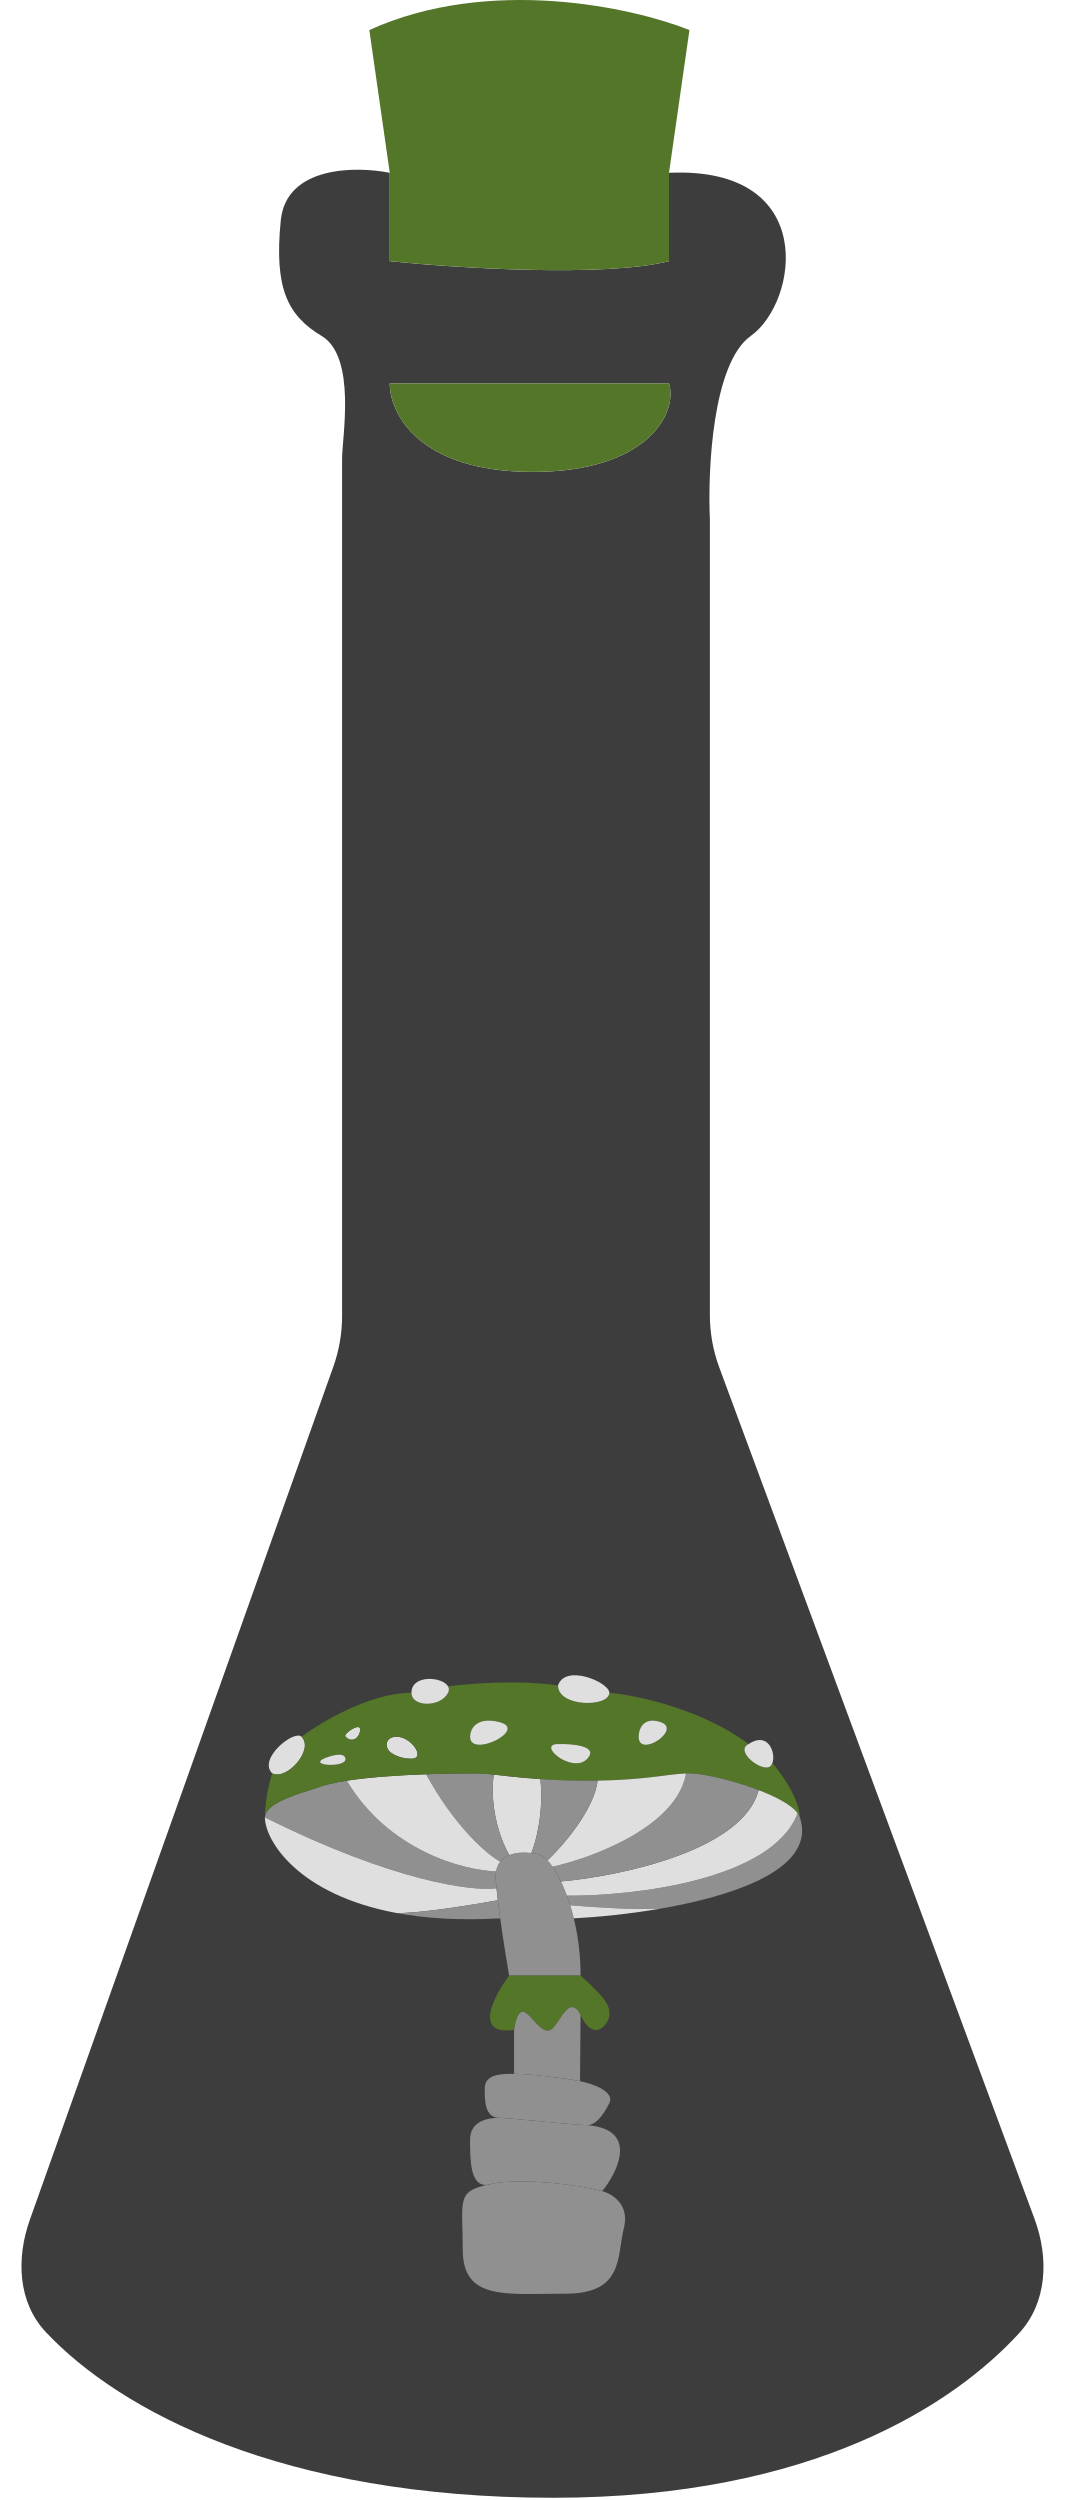
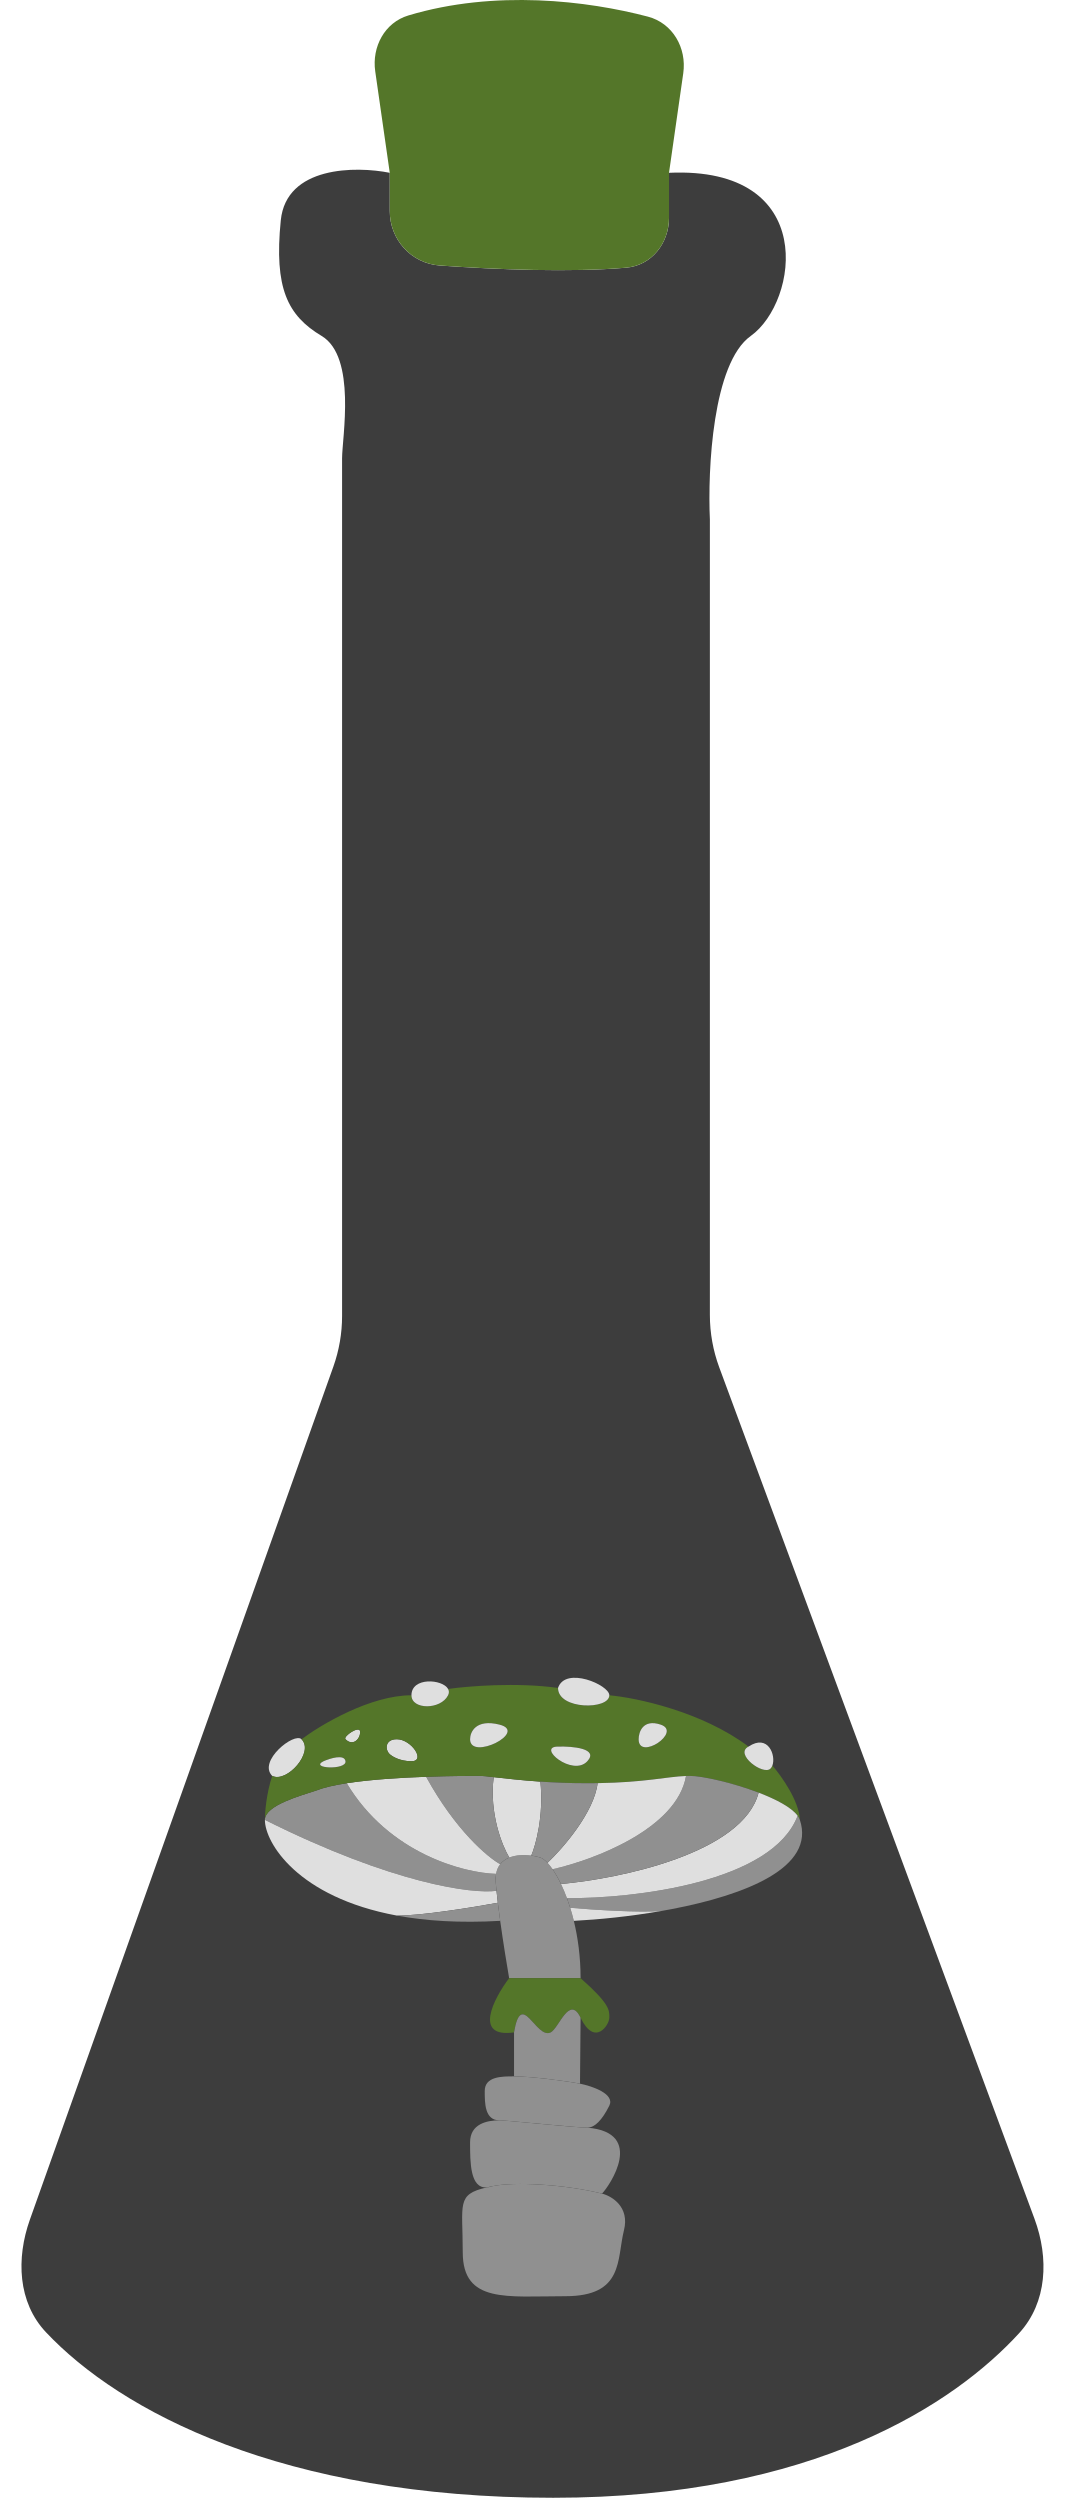
<svg xmlns="http://www.w3.org/2000/svg" width="96" height="225" viewBox="0 0 96 225" fill="none">
-   <path fill-rule="evenodd" clip-rule="evenodd" d="M30.787 41.249V118.444C30.787 119.995 30.521 121.535 30.002 122.997L2.691 199.764C1.451 203.251 1.597 207.205 4.134 209.899C10.81 216.986 25.359 224.8 49.79 224.8C73.258 224.8 85.933 216.304 91.721 209.986C94.261 207.213 94.411 203.22 93.105 199.693L64.735 123.071C64.176 121.561 63.889 119.964 63.889 118.354V46.756C63.685 42.269 64.135 32.683 67.567 30.236C71.859 27.177 73.698 14.94 60.211 15.552V23.506C54.327 24.974 41.004 24.117 35.078 23.506V15.552C32.013 14.94 25.761 14.94 25.27 19.834C24.657 25.953 25.883 28.401 28.948 30.236C32.102 32.125 30.787 39.413 30.787 41.249ZM60.211 34.519H35.078C35.078 37.17 37.653 42.472 47.951 42.472C58.25 42.472 61.029 37.17 60.211 34.519Z" fill="#3D3D3D" />
-   <path d="M35.078 34.519H60.211C61.029 37.17 58.25 42.472 47.951 42.472C37.653 42.472 35.078 37.17 35.078 34.519Z" fill="#547629" />
-   <path d="M60.211 15.552L62.05 2.703C56.942 0.663 44.028 -2.192 33.239 2.703L35.078 15.552V23.506C41.004 24.117 54.327 24.974 60.211 23.506V15.552Z" fill="#547629" />
-   <path d="M24.499 159.604C23.18 158.285 26.478 155.647 27.138 156.306C28.298 157.466 25.819 160.263 24.499 159.604Z" fill="#DFDFDF" />
-   <path d="M31.095 156.306C30.844 156.055 32.414 154.987 32.414 155.646C32.414 156.306 31.754 156.965 31.095 156.306Z" fill="#DFDFDF" />
-   <path d="M28.457 160.923C27.138 161.363 23.84 162.242 23.84 163.561C35.448 169.365 42.573 170.237 44.684 169.948C44.656 169.667 44.633 169.404 44.616 169.166C44.596 168.889 44.608 168.641 44.647 168.42C41.743 168.34 34.99 166.595 31.207 160.263C30.098 160.435 29.137 160.651 28.457 160.923Z" fill="#909090" />
-   <path d="M23.84 163.561C23.84 165.608 26.778 170.517 35.712 172.175C37.822 172.206 42.653 171.419 44.804 171.022C44.758 170.643 44.718 170.282 44.684 169.948C42.573 170.237 35.448 169.365 23.84 163.561Z" fill="#DFDFDF" />
-   <path d="M45.017 172.65C44.94 172.09 44.867 171.54 44.804 171.022C42.653 171.419 37.822 172.206 35.712 172.175C38.29 172.653 41.367 172.86 45.017 172.65Z" fill="#909090" />
-   <path d="M45.822 177.807H52.252C52.252 175.902 52.011 174.158 51.644 172.65C51.544 172.24 51.435 171.849 51.319 171.476C51.225 171.174 51.126 170.884 51.024 170.608C50.853 170.144 50.672 169.717 50.487 169.331C50.237 168.811 49.98 168.366 49.731 168.005C49.575 167.779 49.422 167.587 49.275 167.43C49.041 167.18 48.823 167.018 48.635 166.956C48.417 166.883 48.133 166.817 47.815 166.775C47.196 166.694 46.452 166.707 45.837 166.956C45.517 167.084 45.232 167.277 45.017 167.552C44.839 167.78 44.708 168.066 44.647 168.42C44.608 168.641 44.596 168.889 44.616 169.166C44.633 169.404 44.656 169.667 44.684 169.948C44.718 170.282 44.758 170.643 44.804 171.022C44.867 171.54 44.94 172.09 45.017 172.65C45.288 174.595 45.622 176.647 45.822 177.807Z" fill="#909090" />
-   <path d="M44.431 159.718C44.02 162.975 45.197 165.9 45.837 166.956C46.452 166.707 47.196 166.694 47.815 166.775C48.219 165.828 48.948 163.171 48.635 160.12C46.861 160 45.459 159.83 44.431 159.718Z" fill="#DFDFDF" />
-   <path d="M42.967 159.604C42.448 159.604 40.6 159.604 38.35 159.684C40.988 164.497 43.894 166.935 45.017 167.552C45.232 167.277 45.517 167.084 45.837 166.956C45.197 165.9 44.02 162.975 44.431 159.718C43.804 159.65 43.626 159.604 42.967 159.604Z" fill="#909090" />
-   <path d="M31.207 160.263C34.99 166.595 41.743 168.34 44.647 168.42C44.708 168.066 44.839 167.78 45.017 167.552C43.894 166.935 40.988 164.497 38.35 159.684C36.062 159.766 33.357 159.931 31.207 160.263Z" fill="#DFDFDF" />
-   <path d="M35.052 157.625C34.639 157.212 34.656 156.306 35.712 156.306C37.031 156.306 38.35 158.285 37.031 158.285C35.975 158.285 35.272 157.845 35.052 157.625Z" fill="#DFDFDF" />
-   <path fill-rule="evenodd" clip-rule="evenodd" d="M23.84 163.561C23.84 162.242 27.138 161.363 28.457 160.923C29.137 160.651 30.098 160.435 31.207 160.263C33.357 159.931 36.062 159.766 38.35 159.684C40.6 159.604 42.448 159.604 42.967 159.604C43.626 159.604 43.804 159.65 44.431 159.718C45.459 159.83 46.861 160 48.635 160.12C49.864 160.204 51.273 160.263 52.86 160.263C53.18 160.263 53.488 160.261 53.784 160.256C58.086 160.19 59.989 159.675 61.741 159.611C61.859 159.606 61.976 159.604 62.093 159.604C63.198 159.604 65.947 160.22 68.275 161.109C69.855 161.713 71.241 162.442 71.787 163.189C71.878 163.313 71.945 163.437 71.987 163.561C71.931 161.868 70.315 159.598 69.514 158.675C69.474 158.782 69.418 158.874 69.349 158.944C68.689 159.604 66.051 157.625 67.37 156.965C63.149 153.8 57.257 152.569 54.839 152.349C54.839 153.668 50.222 153.668 50.222 151.689C46.528 151.162 42.087 151.53 40.328 151.78C40.422 151.948 40.433 152.14 40.328 152.349C39.669 153.668 37.031 153.668 37.031 152.349C33.337 152.349 28.896 154.987 27.138 156.306C28.298 157.466 25.819 160.263 24.499 159.604C23.972 161.187 23.84 162.902 23.84 163.561ZM31.095 156.306C30.844 156.055 32.414 154.987 32.414 155.646C32.414 156.306 31.754 156.965 31.095 156.306ZM29.116 158.285C29.738 158.011 31.005 157.628 31.095 158.285C31.207 159.105 27.797 158.944 29.116 158.285ZM35.712 156.306C34.656 156.306 34.639 157.212 35.052 157.625C35.272 157.845 35.975 158.285 37.031 158.285C38.35 158.285 37.031 156.306 35.712 156.306ZM42.307 156.306C42.307 155.646 42.835 154.459 44.945 154.987C47.584 155.646 42.307 158.285 42.307 156.306ZM50.222 156.965C51.541 156.927 53.915 157.138 52.86 158.285C51.541 159.718 48.243 156.965 50.222 156.965ZM57.477 156.306C57.477 155.646 57.872 154.459 59.455 154.987C61.434 155.646 57.477 158.285 57.477 156.306Z" fill="#547629" />
-   <path d="M29.116 158.285C29.738 158.011 31.005 157.628 31.095 158.285C31.207 159.105 27.797 158.944 29.116 158.285Z" fill="#DFDFDF" />
-   <path d="M37.031 152.349C37.031 153.668 39.669 153.668 40.328 152.349C40.433 152.14 40.422 151.948 40.328 151.78C39.834 150.887 37.031 150.684 37.031 152.349Z" fill="#DFDFDF" />
-   <path d="M42.307 156.306C42.307 155.646 42.835 154.459 44.945 154.987C47.584 155.646 42.307 158.285 42.307 156.306Z" fill="#DFDFDF" />
-   <path d="M50.222 156.965C51.541 156.927 53.915 157.138 52.86 158.285C51.541 159.718 48.243 156.965 50.222 156.965Z" fill="#DFDFDF" />
-   <path d="M50.222 151.689C50.881 149.71 54.839 151.416 54.839 152.349C54.839 153.668 50.222 153.668 50.222 151.689Z" fill="#DFDFDF" />
-   <path d="M57.477 156.306C57.477 155.646 57.872 154.459 59.455 154.987C61.434 155.646 57.477 158.285 57.477 156.306Z" fill="#DFDFDF" />
-   <path d="M67.37 156.965C66.051 157.625 68.689 159.604 69.349 158.944C69.418 158.874 69.474 158.782 69.514 158.675C69.853 157.77 69.139 155.786 67.37 156.965Z" fill="#DFDFDF" />
-   <path d="M71.787 163.189C69.517 169.223 56.999 170.649 51.024 170.608C51.126 170.884 51.225 171.174 51.319 171.476C53.468 171.662 57.548 171.924 59.515 171.764C59.833 171.708 60.15 171.65 60.467 171.59C67.083 170.322 73.417 167.852 71.987 163.561C71.945 163.437 71.878 163.313 71.787 163.189Z" fill="#909090" />
-   <path d="M51.319 171.476C51.435 171.849 51.544 172.24 51.644 172.65C53.864 172.536 56.682 172.257 59.515 171.764C57.548 171.924 53.468 171.662 51.319 171.476Z" fill="#DFDFDF" />
-   <path d="M68.275 161.109C66.888 166.535 55.838 168.851 50.487 169.331C50.672 169.717 50.853 170.144 51.024 170.608C56.999 170.649 69.517 169.223 71.787 163.189C71.241 162.442 69.855 161.713 68.275 161.109Z" fill="#DFDFDF" />
-   <path d="M62.093 159.604C61.976 159.604 61.859 159.606 61.741 159.611C60.931 164.365 53.397 167.188 49.731 168.005C49.98 168.366 50.237 168.811 50.487 169.331C55.838 168.851 66.888 166.535 68.275 161.109C65.947 160.22 63.198 159.604 62.093 159.604Z" fill="#909090" />
-   <path d="M53.784 160.256C53.469 162.889 50.647 166.135 49.275 167.43C49.422 167.587 49.575 167.779 49.731 168.005C53.397 167.188 60.931 164.365 61.741 159.611C59.989 159.675 58.086 160.19 53.784 160.256Z" fill="#DFDFDF" />
-   <path d="M47.815 166.775C48.133 166.817 48.417 166.883 48.635 166.956C48.823 167.018 49.041 167.18 49.275 167.43C50.647 166.135 53.469 162.889 53.784 160.256C53.488 160.261 53.18 160.263 52.86 160.263C51.273 160.263 49.864 160.204 48.635 160.12C48.948 163.171 48.219 165.828 47.815 166.775Z" fill="#909090" />
-   <path d="M45.822 177.807C44.43 179.654 42.571 183.216 46.264 182.688C46.924 178.731 48.243 183.348 49.562 182.688C50.308 182.315 51.244 179.271 52.252 181.369C53.52 184.007 54.839 182.028 54.839 181.369C54.839 180.709 54.942 180.181 52.252 177.807H45.822Z" fill="#547629" />
-   <path d="M44.285 196.538C44.112 196.597 43.955 196.63 43.81 196.64C41.053 197.276 41.647 198.093 41.647 202.474C41.647 207.091 45.605 206.432 50.881 206.432C56.157 206.432 55.498 203.134 56.157 200.496C56.685 198.385 55.058 197.418 54.179 197.198C50.881 196.373 46.264 196.099 44.285 196.538Z" fill="#909090" />
-   <path d="M52.86 191.262C51.803 191.262 45.605 190.603 44.945 190.603C43.846 190.603 42.307 190.913 42.307 192.581C42.307 194.387 42.307 196.748 43.81 196.64C43.959 196.606 44.117 196.572 44.285 196.538C46.264 196.099 50.881 196.373 54.179 197.198C54.839 196.538 58.137 191.701 52.86 191.262Z" fill="#909090" />
-   <path d="M52.2 187.305C51.101 187.085 47.803 186.645 46.264 186.645C45.165 186.645 43.626 186.645 43.626 187.964C43.626 189.064 43.626 190.603 44.945 190.603C45.605 190.603 51.803 191.262 52.86 191.262C53.52 191.262 54.179 190.603 54.839 189.283C55.366 188.228 53.3 187.525 52.2 187.305Z" fill="#909090" />
-   <path d="M49.562 182.688C48.243 183.348 46.924 178.731 46.264 182.688L46.264 186.645C47.803 186.645 51.101 187.085 52.2 187.305L52.252 181.369C51.244 179.271 50.308 182.315 49.562 182.688Z" fill="#909090" />
+   <path fill-rule="evenodd" clip-rule="evenodd" d="M30.787 41.249V118.444C30.787 119.995 30.521 121.535 30.002 122.997L2.691 199.764C1.451 203.251 1.597 207.205 4.134 209.899C10.81 216.986 25.359 224.8 49.79 224.8C73.258 224.8 85.933 216.304 91.721 209.986C94.261 207.213 94.411 203.22 93.105 199.693L64.735 123.071C64.176 121.561 63.889 119.964 63.889 118.354V46.756C63.685 42.269 64.135 32.683 67.567 30.236C71.859 27.177 73.698 14.94 60.211 15.552V19.6C60.211 21.895 58.642 23.891 56.356 24.091C51.403 24.524 44.675 24.262 39.569 23.894C37.013 23.709 35.078 21.558 35.078 18.995V15.552C32.013 14.94 25.761 14.94 25.27 19.834C24.657 25.953 25.883 28.401 28.948 30.236C32.102 32.125 30.787 39.413 30.787 41.249Z" fill="#3D3D3D" />
+   <path d="M60.211 15.552L61.493 6.596C61.82 4.312 60.543 2.084 58.311 1.497C52.882 0.069 44.554 -0.951 36.751 1.391C34.622 2.03 33.456 4.215 33.77 6.415L35.078 15.552V18.995C35.078 21.558 37.013 23.709 39.569 23.894C44.675 24.262 51.403 24.524 56.356 24.091C58.642 23.891 60.211 21.895 60.211 19.6V15.552Z" fill="#547629" />
+   <path d="M24.499 159.83C23.18 158.511 26.478 155.873 27.138 156.533C28.298 157.693 25.819 160.49 24.499 159.83Z" fill="#DFDFDF" />
+   <path d="M31.095 156.532C30.844 156.282 32.414 155.213 32.414 155.873C32.414 156.532 31.754 157.192 31.095 156.532Z" fill="#DFDFDF" />
+   <path d="M28.457 161.15C27.138 161.589 23.84 162.469 23.84 163.788C35.448 169.592 42.573 170.464 44.684 170.175C44.656 169.893 44.633 169.631 44.616 169.393C44.596 169.116 44.608 168.868 44.647 168.647C41.743 168.566 34.99 166.822 31.207 160.49C30.098 160.661 29.137 160.877 28.457 161.15Z" fill="#909090" />
+   <path d="M23.84 163.788C23.84 165.835 26.778 170.744 35.712 172.401C37.822 172.433 42.653 171.646 44.804 171.248C44.758 170.87 44.718 170.509 44.684 170.175C42.573 170.464 35.448 169.592 23.84 163.788Z" fill="#DFDFDF" />
+   <path d="M45.017 172.876C44.94 172.317 44.867 171.766 44.804 171.248C42.653 171.646 37.822 172.433 35.712 172.401C38.29 172.879 41.367 173.087 45.017 172.876Z" fill="#909090" />
+   <path d="M45.822 178.033H52.252C52.252 176.128 52.011 174.384 51.644 172.876C51.544 172.467 51.435 172.075 51.319 171.702C51.225 171.4 51.126 171.111 51.024 170.834C50.853 170.37 50.672 169.944 50.487 169.558C50.237 169.038 49.98 168.592 49.731 168.231C49.575 168.006 49.422 167.813 49.275 167.656C49.041 167.406 48.823 167.245 48.635 167.182C48.417 167.11 48.133 167.043 47.815 167.001C47.196 166.92 46.452 166.934 45.837 167.182C45.517 167.311 45.232 167.503 45.017 167.778C44.839 168.007 44.708 168.293 44.647 168.647C44.608 168.868 44.596 169.116 44.616 169.393C44.633 169.631 44.656 169.893 44.684 170.175C44.718 170.509 44.758 170.87 44.804 171.248C44.867 171.766 44.94 172.317 45.017 172.876C45.288 174.821 45.622 176.874 45.822 178.033Z" fill="#909090" />
+   <path d="M44.431 159.945C44.02 163.202 45.197 166.127 45.837 167.182C46.452 166.934 47.196 166.92 47.815 167.001C48.219 166.055 48.948 163.398 48.635 160.347C46.861 160.226 45.459 160.056 44.431 159.945Z" fill="#DFDFDF" />
+   <path d="M42.967 159.83C42.448 159.83 40.6 159.83 38.35 159.911C40.988 164.724 43.894 167.161 45.017 167.778C45.232 167.503 45.517 167.311 45.837 167.182C45.197 166.127 44.02 163.202 44.431 159.945C43.804 159.877 43.626 159.83 42.967 159.83Z" fill="#909090" />
+   <path d="M31.207 160.49C34.99 166.822 41.743 168.566 44.647 168.647C44.708 168.293 44.839 168.007 45.017 167.778C43.894 167.161 40.988 164.724 38.35 159.911C36.062 159.993 33.357 160.157 31.207 160.49Z" fill="#DFDFDF" />
+   <path d="M35.052 157.852C34.639 157.439 34.656 156.532 35.712 156.532C37.031 156.532 38.35 158.511 37.031 158.511C35.975 158.511 35.272 158.071 35.052 157.852Z" fill="#DFDFDF" />
+   <path fill-rule="evenodd" clip-rule="evenodd" d="M23.84 163.788C23.84 162.469 27.138 161.589 28.457 161.15C29.137 160.877 30.098 160.661 31.207 160.49C33.357 160.157 36.062 159.993 38.35 159.911C40.6 159.83 42.448 159.83 42.967 159.83C43.626 159.83 43.804 159.877 44.431 159.945C45.459 160.056 46.861 160.226 48.635 160.347C49.864 160.43 51.273 160.49 52.86 160.49C53.18 160.49 53.488 160.488 53.784 160.483C58.086 160.417 59.989 159.902 61.741 159.837C61.859 159.833 61.976 159.83 62.093 159.83C63.198 159.83 65.947 160.447 68.275 161.336C69.855 161.94 71.241 162.669 71.787 163.415C71.878 163.539 71.945 163.664 71.987 163.788C71.931 162.095 70.315 159.825 69.514 158.901C69.474 159.009 69.418 159.101 69.349 159.171C68.689 159.83 66.051 157.852 67.37 157.192C63.149 154.026 57.257 152.795 54.839 152.575C54.839 153.894 50.222 153.895 50.222 151.916C46.528 151.388 42.087 151.756 40.328 152.006C40.422 152.174 40.433 152.367 40.328 152.575C39.669 153.895 37.031 153.895 37.031 152.575C33.337 152.575 28.896 155.214 27.138 156.533C28.298 157.693 25.819 160.49 24.499 159.83C23.972 161.413 23.84 163.128 23.84 163.788ZM31.095 156.532C30.844 156.282 32.414 155.213 32.414 155.873C32.414 156.532 31.754 157.192 31.095 156.532ZM29.116 158.511C29.738 158.237 31.005 157.854 31.095 158.511C31.207 159.332 27.797 159.171 29.116 158.511ZM35.712 156.532C34.656 156.532 34.639 157.439 35.052 157.852C35.272 158.071 35.975 158.511 37.031 158.511C38.35 158.511 37.031 156.532 35.712 156.532ZM42.307 156.532C42.307 155.873 42.835 154.686 44.945 155.213C47.584 155.873 42.307 158.511 42.307 156.532ZM50.222 157.192C51.541 157.154 53.915 157.364 52.86 158.511C51.541 159.945 48.243 157.192 50.222 157.192ZM57.477 156.532C57.477 155.873 57.872 154.686 59.455 155.213C61.434 155.873 57.477 158.511 57.477 156.532Z" fill="#547629" />
+   <path d="M29.116 158.511C29.738 158.237 31.005 157.854 31.095 158.511C31.207 159.332 27.797 159.171 29.116 158.511Z" fill="#DFDFDF" />
+   <path d="M37.031 152.575C37.031 153.895 39.669 153.895 40.328 152.575C40.433 152.367 40.422 152.174 40.328 152.006C39.834 151.114 37.031 150.91 37.031 152.575Z" fill="#DFDFDF" />
+   <path d="M42.307 156.532C42.307 155.873 42.835 154.686 44.945 155.213C47.584 155.873 42.307 158.511 42.307 156.532Z" fill="#DFDFDF" />
+   <path d="M50.222 157.192C51.541 157.154 53.915 157.364 52.86 158.511C51.541 159.945 48.243 157.192 50.222 157.192Z" fill="#DFDFDF" />
+   <path d="M50.222 151.916C50.881 149.937 54.839 151.643 54.839 152.575C54.839 153.894 50.222 153.895 50.222 151.916Z" fill="#DFDFDF" />
+   <path d="M57.477 156.532C57.477 155.873 57.872 154.686 59.455 155.213C61.434 155.873 57.477 158.511 57.477 156.532Z" fill="#DFDFDF" />
+   <path d="M67.37 157.192C66.051 157.852 68.689 159.83 69.349 159.171C69.418 159.101 69.474 159.009 69.514 158.901C69.853 157.996 69.139 156.013 67.37 157.192Z" fill="#DFDFDF" />
+   <path d="M71.787 163.415C69.517 169.449 56.999 170.876 51.024 170.834C51.126 171.111 51.225 171.4 51.319 171.702C53.468 171.888 57.548 172.151 59.515 171.99C59.833 171.935 60.15 171.877 60.467 171.816C67.083 170.548 73.417 168.079 71.987 163.788C71.945 163.664 71.878 163.539 71.787 163.415Z" fill="#909090" />
+   <path d="M51.319 171.702C51.435 172.075 51.544 172.467 51.644 172.876C53.864 172.763 56.682 172.484 59.515 171.99C57.548 172.151 53.468 171.888 51.319 171.702Z" fill="#DFDFDF" />
+   <path d="M68.275 161.336C66.888 166.762 55.838 169.078 50.487 169.558C50.672 169.944 50.853 170.37 51.024 170.834C56.999 170.876 69.517 169.449 71.787 163.415C71.241 162.669 69.855 161.94 68.275 161.336Z" fill="#DFDFDF" />
+   <path d="M62.093 159.83C61.976 159.83 61.859 159.833 61.741 159.837C60.931 164.591 53.397 167.414 49.731 168.231C49.98 168.592 50.237 169.038 50.487 169.558C55.838 169.078 66.888 166.762 68.275 161.336C65.947 160.447 63.198 159.83 62.093 159.83Z" fill="#909090" />
+   <path d="M53.784 160.483C53.469 163.116 50.647 166.362 49.275 167.656C49.422 167.813 49.575 168.006 49.731 168.231C53.397 167.414 60.931 164.591 61.741 159.837C59.989 159.902 58.086 160.417 53.784 160.483Z" fill="#DFDFDF" />
+   <path d="M47.815 167.001C48.133 167.043 48.417 167.11 48.635 167.182C48.823 167.245 49.041 167.406 49.275 167.656C50.647 166.362 53.469 163.116 53.784 160.483C53.488 160.488 53.18 160.49 52.86 160.49C51.273 160.49 49.864 160.43 48.635 160.347C48.948 163.398 48.219 166.055 47.815 167.001Z" fill="#909090" />
+   <path d="M45.822 178.033C44.43 179.88 42.571 183.442 46.264 182.915C46.924 178.957 48.243 183.574 49.562 182.915C50.308 182.542 51.244 179.498 52.252 181.595C53.52 184.234 54.839 182.255 54.839 181.595C54.839 180.936 54.942 180.407 52.252 178.033H45.822Z" fill="#547629" />
+   <path d="M44.285 196.765C44.112 196.823 43.955 196.856 43.81 196.867C41.053 197.502 41.647 198.32 41.647 202.701C41.647 207.318 45.605 206.658 50.881 206.658C56.157 206.658 55.498 203.36 56.157 200.722C56.685 198.612 55.058 197.644 54.179 197.425C50.881 196.6 46.264 196.325 44.285 196.765Z" fill="#909090" />
+   <path d="M52.86 191.489C51.803 191.489 45.605 190.829 44.945 190.829C43.846 190.829 42.307 191.139 42.307 192.808C42.307 194.613 42.307 196.974 43.81 196.867C43.959 196.832 44.117 196.799 44.285 196.765C46.264 196.325 50.881 196.6 54.179 197.425C54.839 196.765 58.137 191.928 52.86 191.489Z" fill="#909090" />
+   <path d="M52.2 187.531C51.101 187.312 47.803 186.872 46.264 186.872C45.165 186.872 43.626 186.872 43.626 188.191C43.626 189.29 43.626 190.829 44.945 190.829C45.605 190.829 51.803 191.489 52.86 191.489C53.52 191.489 54.179 190.829 54.839 189.51C55.366 188.455 53.3 187.751 52.2 187.531Z" fill="#909090" />
+   <path d="M49.562 182.915C48.243 183.574 46.924 178.957 46.264 182.915L46.264 186.872C47.803 186.872 51.101 187.312 52.2 187.531L52.252 181.595C51.244 179.498 50.308 182.542 49.562 182.915Z" fill="#909090" />
</svg>
